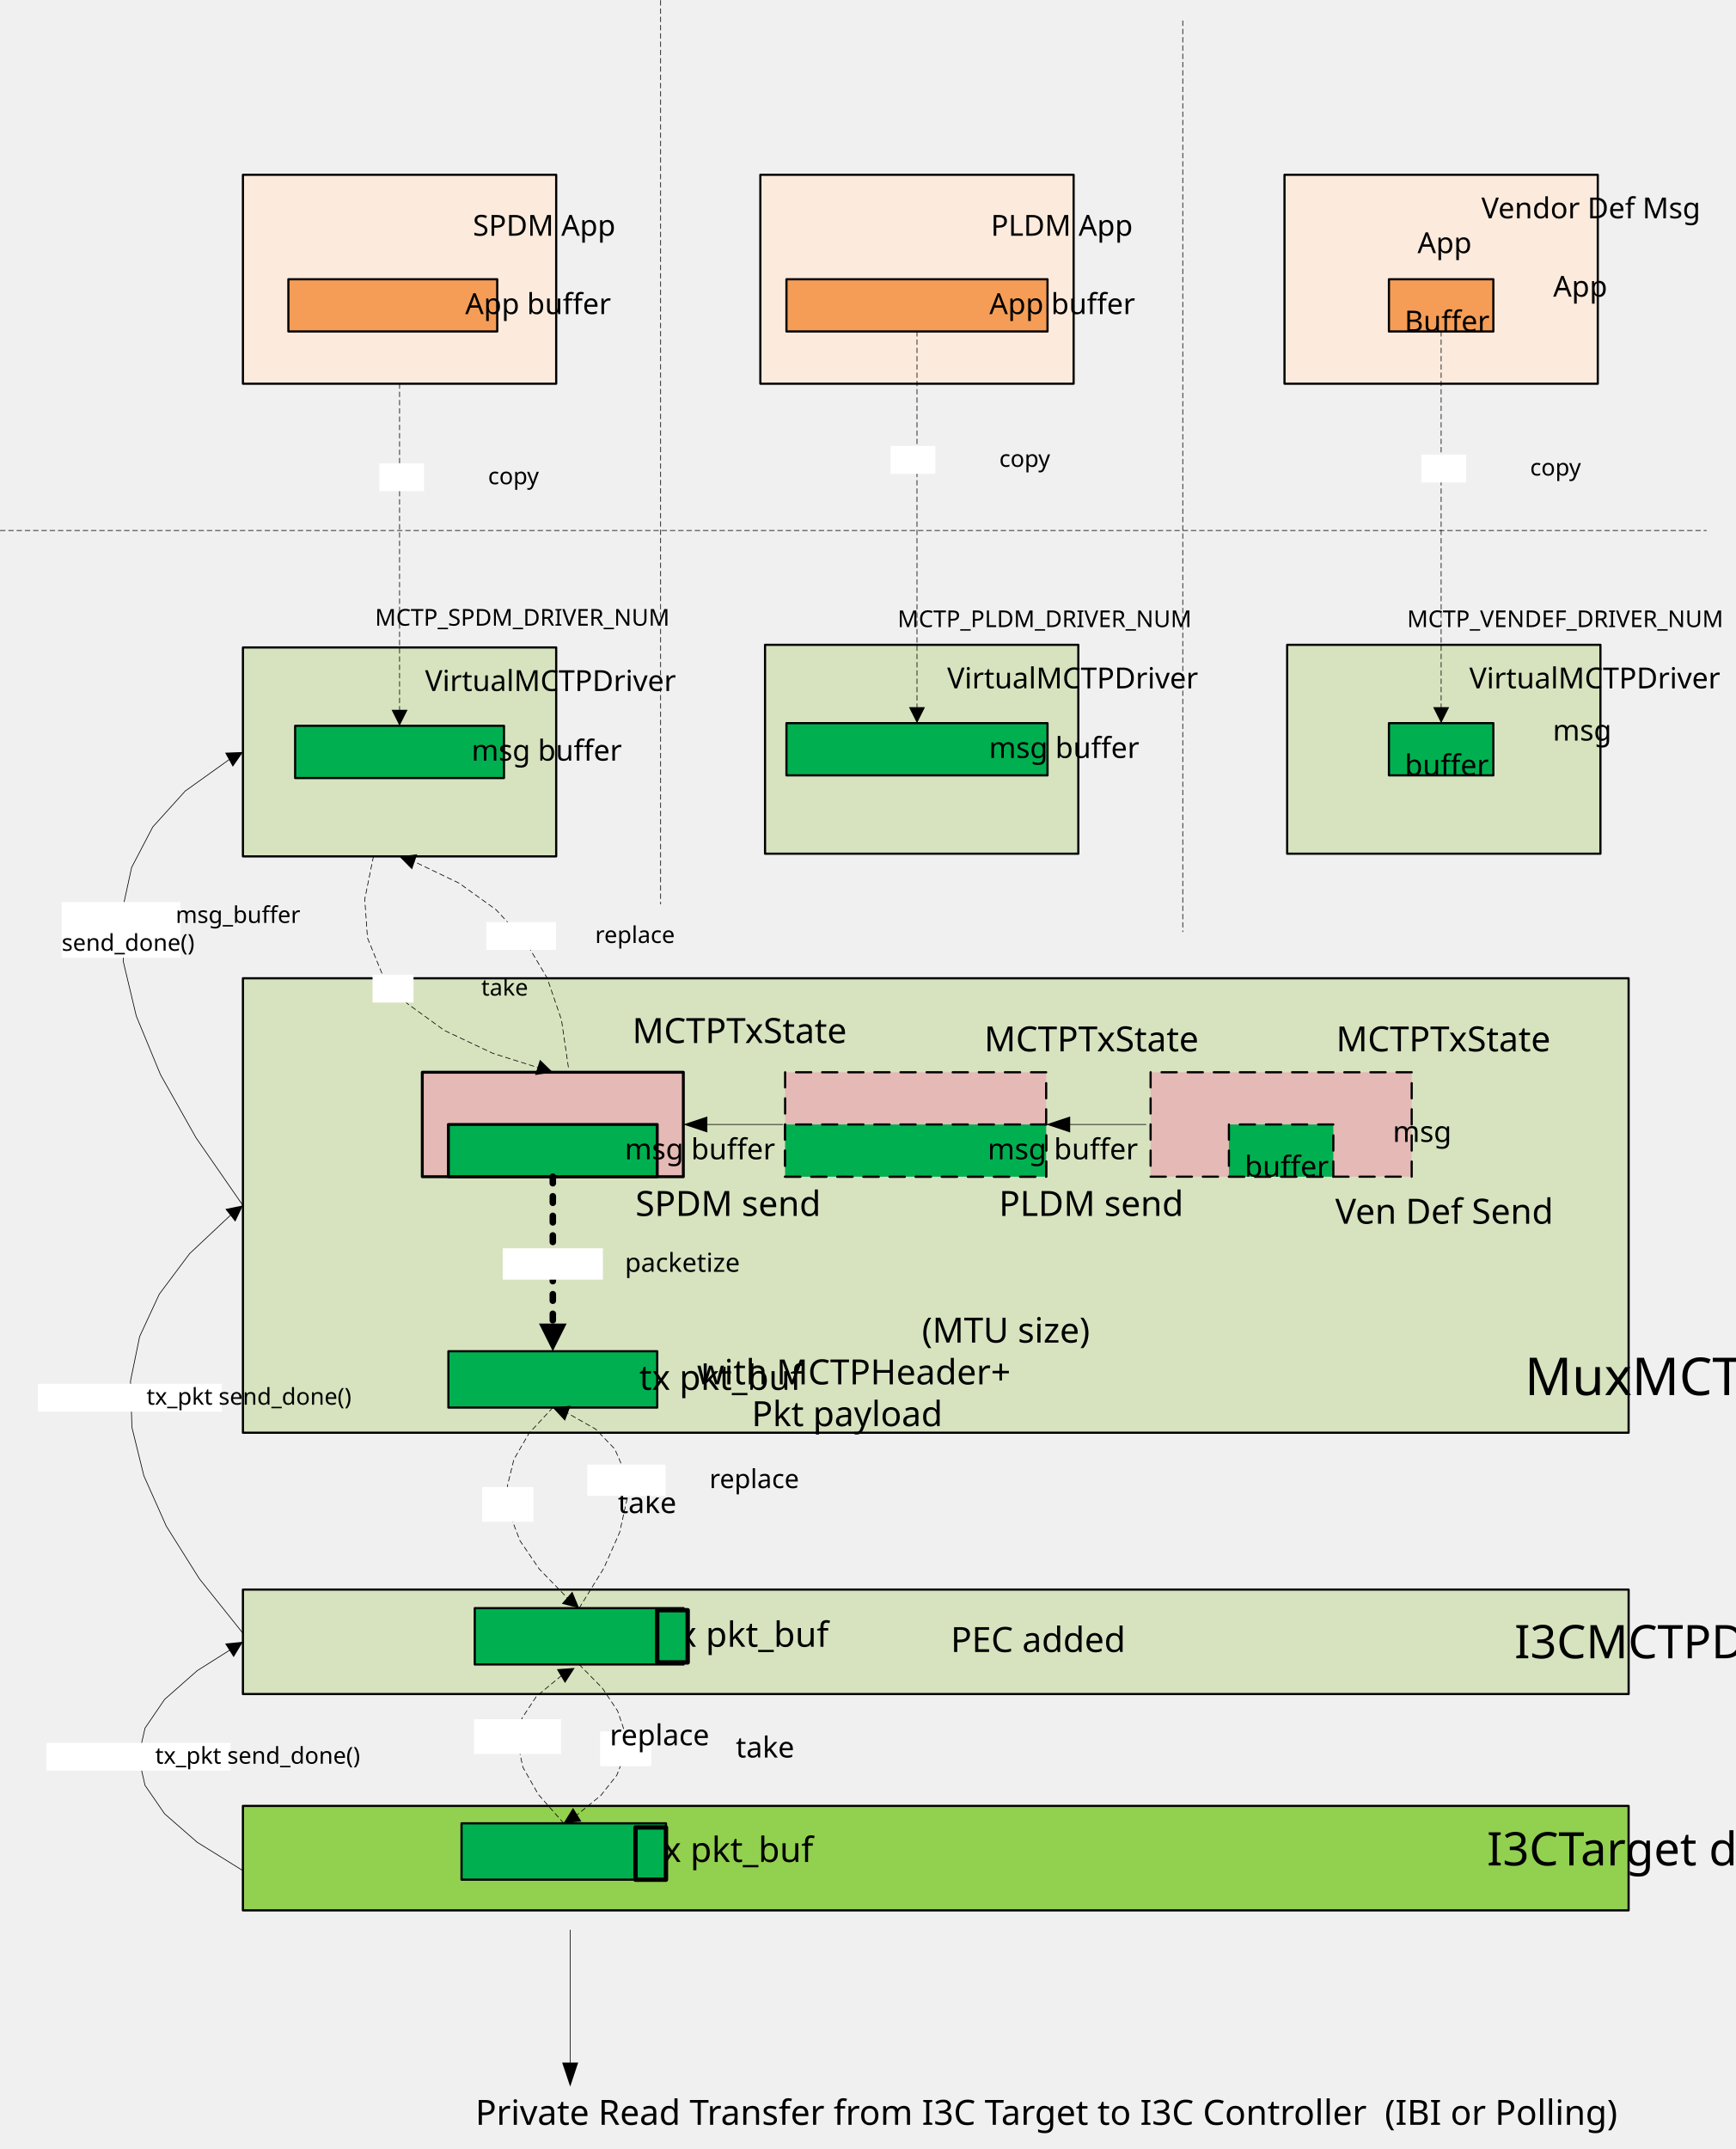
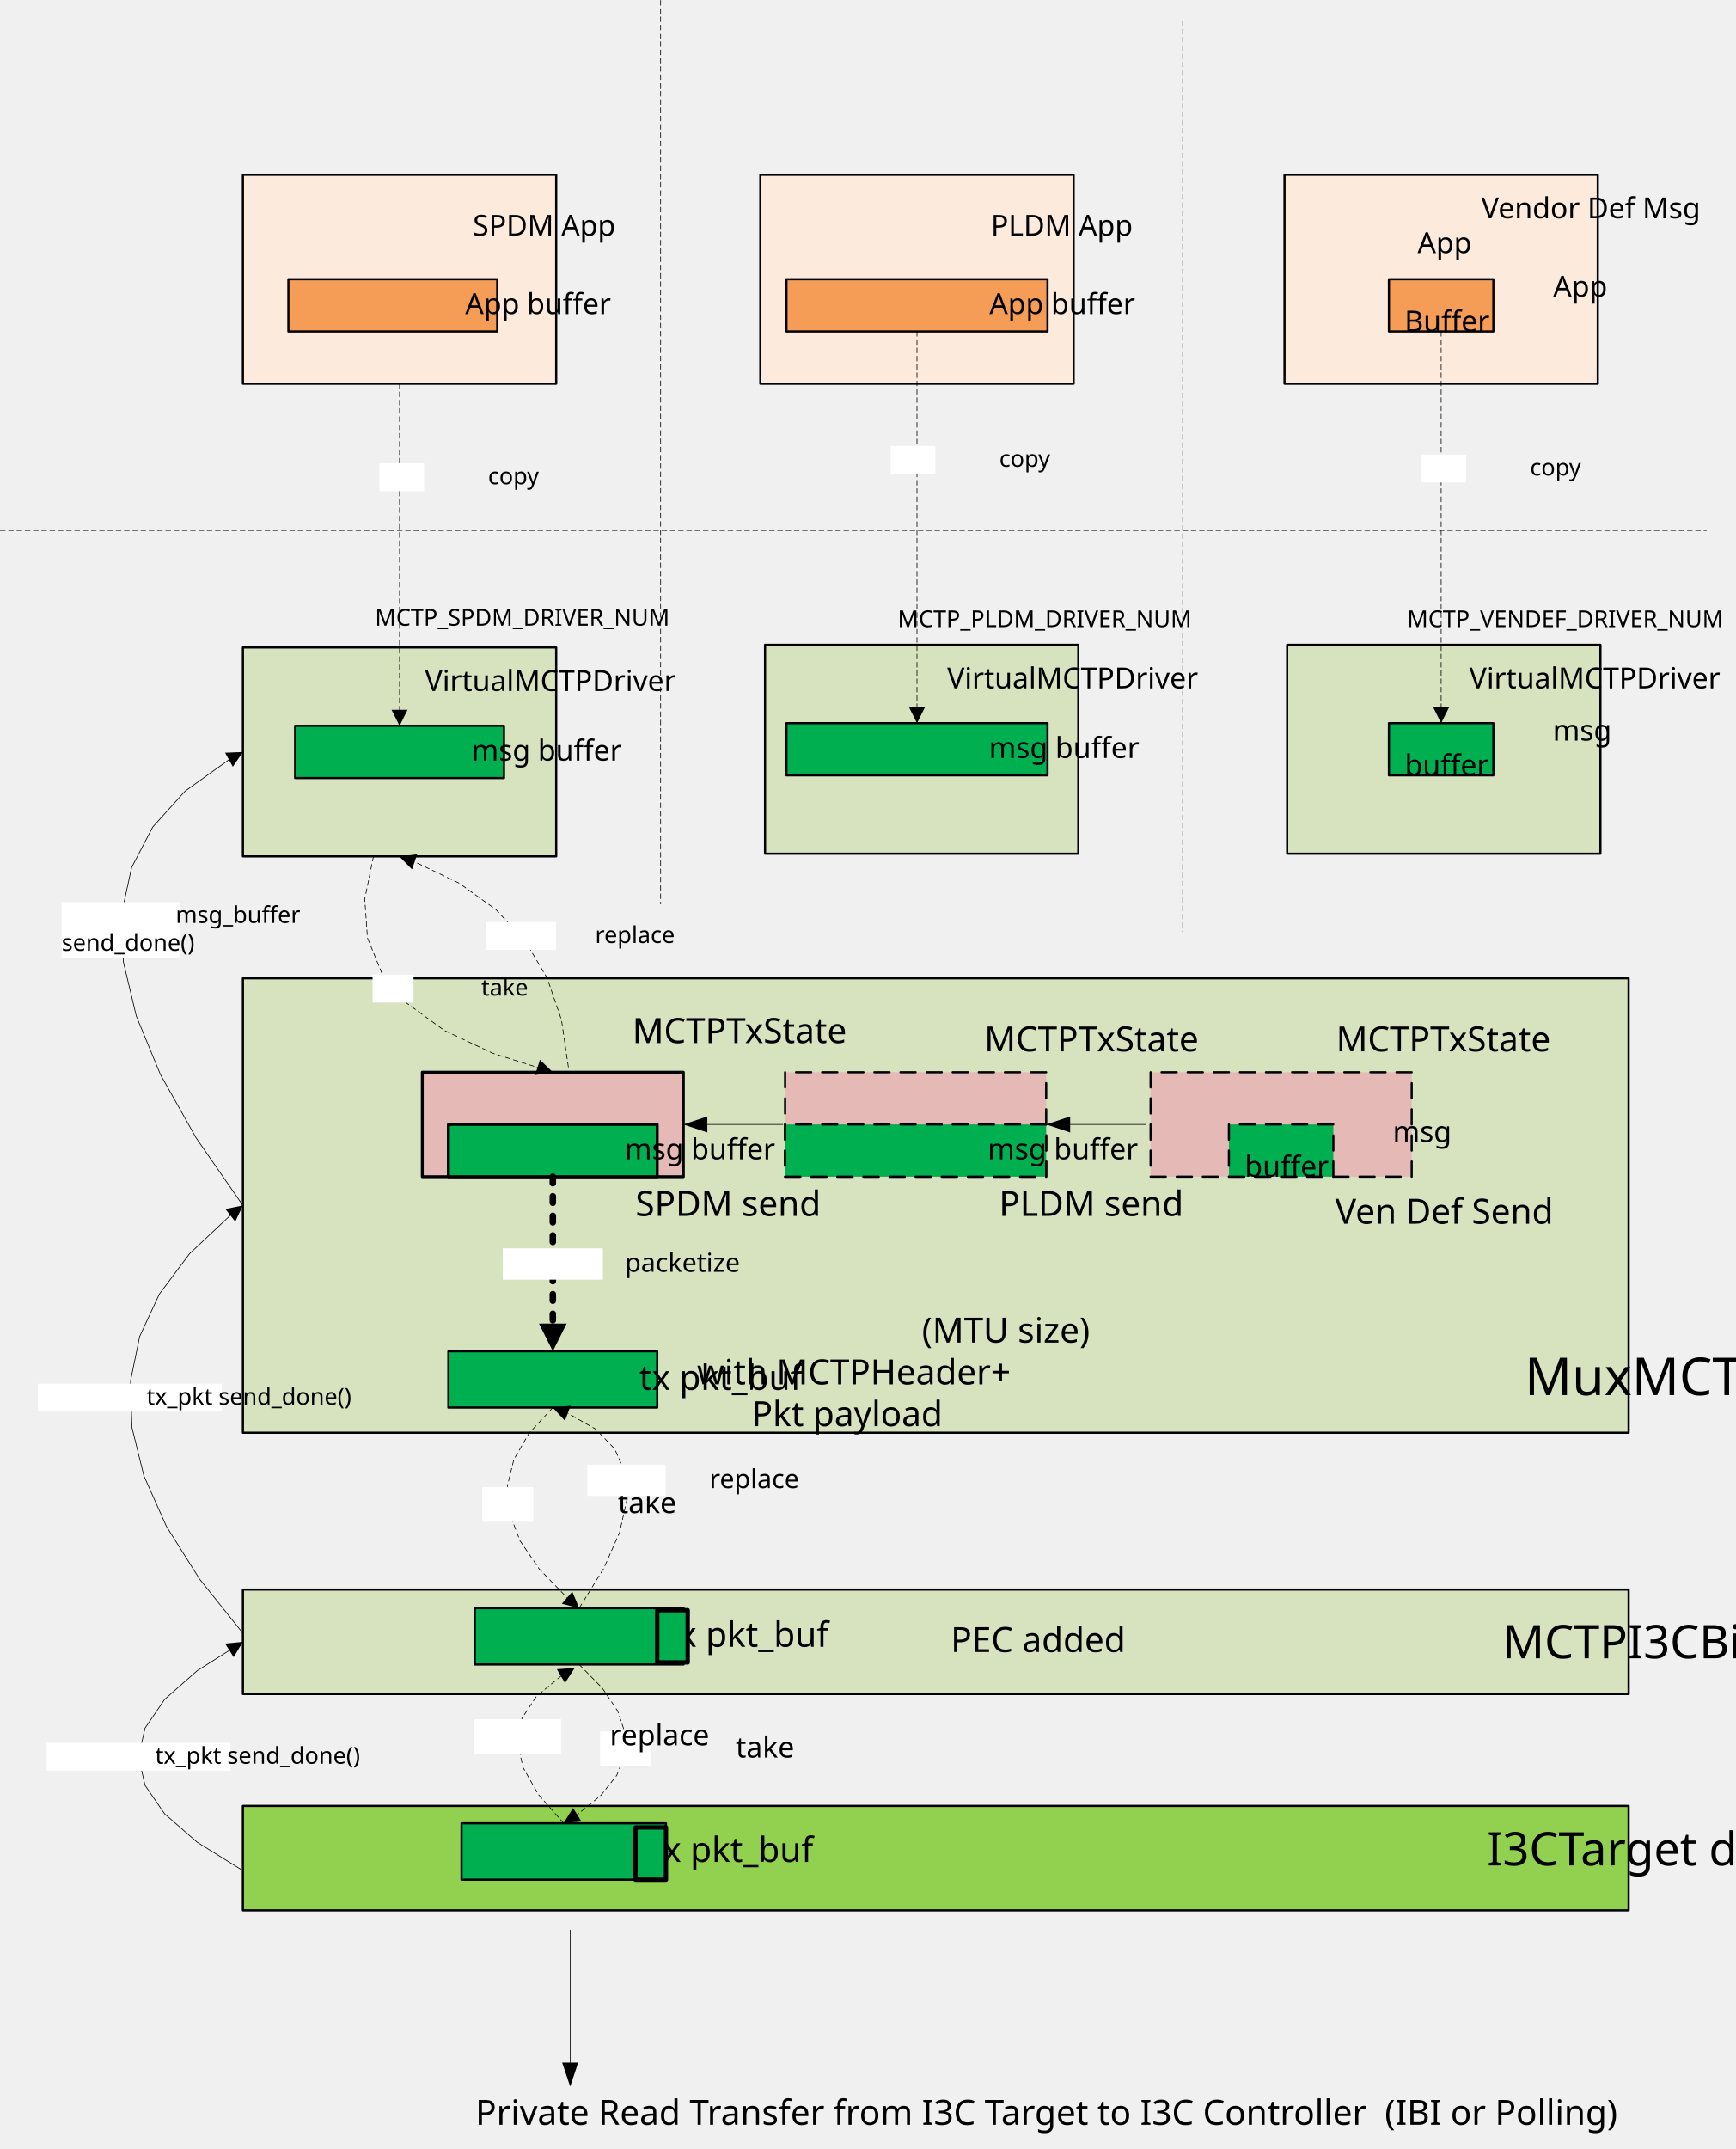
<svg xmlns="http://www.w3.org/2000/svg" xmlns:ns1="http://schemas.microsoft.com/visio/2003/SVGExtensions/" xmlns:xlink="http://www.w3.org/1999/xlink" width="8.309in" height="10.287in" viewBox="0 0 598.276 740.632" xml:space="preserve" color-interpolation-filters="sRGB" class="st32">
  <ns1:documentProperties ns1:langID="1033" ns1:viewMarkup="false" />
  <style type="text/css">
	
		.st1 {fill:#d7e3bf;stroke:#000000;stroke-linecap:round;stroke-linejoin:round;stroke-width:0.75}
		.st2 {fill:#e5b9b5;stroke:#000000;stroke-linecap:round;stroke-linejoin:round;stroke-width:1}
		.st3 {fill:#000000;font-family:Calibri;font-size:0.833em}
		.st4 {stroke:#000000;stroke-dasharray:1.663,1.188;stroke-linecap:round;stroke-linejoin:round;stroke-width:0.238}
		.st5 {fill:#00b050;stroke:#000000;stroke-linecap:round;stroke-linejoin:round;stroke-width:0.75}
		.st6 {font-size:1em}
		.st7 {fill:#e5b9b5;stroke:#000000;stroke-dasharray:5.25,3.75;stroke-linecap:round;stroke-linejoin:round;stroke-width:0.75}
		.st8 {fill:#00b050;stroke:#000000;stroke-dasharray:5.25,3.75;stroke-linecap:round;stroke-linejoin:round;stroke-width:0.75}
		.st9 {fill:#00b050;stroke:#000000;stroke-linecap:round;stroke-linejoin:round;stroke-width:1}
		.st10 {fill:none;stroke:none;stroke-linecap:round;stroke-linejoin:round;stroke-width:0.75}
		.st11 {fill:#000000;font-family:Calibri;font-size:0.667em}
		.st12 {fill:#fcebdd;stroke:#000000;stroke-linecap:round;stroke-linejoin:round;stroke-width:0.75}
		.st13 {fill:#f59d56;stroke:#000000;stroke-linecap:round;stroke-linejoin:round;stroke-width:0.75}
		.st14 {marker-start:url(#mrkr13-81);stroke:#000000;stroke-linecap:round;stroke-linejoin:round;stroke-width:0.238}
		.st15 {fill:#000000;fill-opacity:1;stroke:#000000;stroke-opacity:1;stroke-width:0.086}
		.st16 {fill:#000000;font-family:Calibri;font-size:1em}
		.st17 {marker-end:url(#mrkr4-110);stroke:#000000;stroke-dasharray:1.663,1.188;stroke-linecap:round;stroke-linejoin:round;stroke-width:0.238}
		.st18 {fill:#ffffff;stroke:none;stroke-linecap:butt;stroke-width:7.2}
		.st19 {marker-end:url(#mrkr4-118);stroke:#000000;stroke-dasharray:1.663,1.188;stroke-linecap:round;stroke-linejoin:round;stroke-width:0.238}
		.st20 {fill:#ffffff;stroke:none;stroke-linecap:butt}
		.st21 {fill:#000000;font-family:Calibri;font-size:1.5em}
		.st22 {fill:#000000;font-family:Calibri;font-size:1.333em}
		.st23 {fill:#000000;font-family:Calibri;font-size:0.75em}
		.st24 {fill:#92d050;stroke:#000000;stroke-linecap:round;stroke-linejoin:round;stroke-width:0.75}
		.st25 {fill:#00b050;stroke:#000000;stroke-linecap:round;stroke-linejoin:round;stroke-width:1.5}
		.st26 {marker-end:url(#mrkr13-190);stroke:#000000;stroke-linecap:round;stroke-linejoin:round;stroke-width:0.238}
		.st27 {marker-end:url(#mrkr4-110);stroke:#000000;stroke-linecap:round;stroke-linejoin:round;stroke-width:0.238}
		.st28 {marker-end:url(#mrkr4-118);stroke:#000000;stroke-linecap:round;stroke-linejoin:round;stroke-width:0.238}
		.st29 {marker-end:url(#mrkr4-220);stroke:#000000;stroke-dasharray:2.25,4.5;stroke-linecap:round;stroke-linejoin:round;stroke-width:2.25}
		.st30 {fill:#000000;fill-opacity:1;stroke:#000000;stroke-opacity:1;stroke-width:0.472}
		.st31 {marker-end:url(#mrkr4-233);stroke:#000000;stroke-dasharray:1.663,1.188;stroke-linecap:round;stroke-linejoin:round;stroke-width:0.238}
		.st32 {fill:none;fill-rule:evenodd;font-size:12px;overflow:visible;stroke-linecap:square;stroke-miterlimit:3}
	
	</style>
  <defs id="Markers">
    <g id="lend13">
      <path d="M 3 1 L 0 0 L 3 -1 L 3 1 " style="stroke:none" />
    </g>
    <marker id="mrkr13-81" class="st15" ns1:arrowType="13" ns1:arrowSize="2" ns1:setback="33.2982" refX="33.298" orient="auto" markerUnits="strokeWidth" overflow="visible">
      <use xlink:href="#lend13" transform="scale(11.60437) " />
    </marker>
    <g id="lend4">
      <path d="M 2 1 L 0 0 L 2 -1 L 2 1 " style="stroke:none" />
    </g>
    <marker id="mrkr4-110" class="st15" ns1:arrowType="4" ns1:arrowSize="2" ns1:setback="0" refX="-0" orient="auto" markerUnits="strokeWidth" overflow="visible">
      <use xlink:href="#lend4" transform="scale(-11.60437,-11.60437) " />
    </marker>
    <marker id="mrkr4-118" class="st15" ns1:arrowType="4" ns1:arrowSize="2" ns1:setback="21.6938" refX="-21.694" orient="auto" markerUnits="strokeWidth" overflow="visible">
      <use xlink:href="#lend4" transform="scale(-11.60437,-11.60437) " />
    </marker>
    <marker id="mrkr13-190" class="st15" ns1:arrowType="13" ns1:arrowSize="2" ns1:setback="34.8131" refX="-34.813" orient="auto" markerUnits="strokeWidth" overflow="visible">
      <use xlink:href="#lend13" transform="scale(-11.60437,-11.60437) " />
    </marker>
    <marker id="mrkr4-220" class="st30" ns1:arrowType="4" ns1:arrowSize="2" ns1:setback="4.24" refX="-4.24" orient="auto" markerUnits="strokeWidth" overflow="visible">
      <use xlink:href="#lend4" transform="scale(-2.12,-2.12) " />
    </marker>
    <marker id="mrkr4-233" class="st15" ns1:arrowType="4" ns1:arrowSize="2" ns1:setback="23.2087" refX="-23.209" orient="auto" markerUnits="strokeWidth" overflow="visible">
      <use xlink:href="#lend4" transform="scale(-11.60437,-11.60437) " />
    </marker>
  </defs>
  <g ns1:mID="0" ns1:index="1" ns1:groupContext="foregroundPage">
    <ns1:pageProperties ns1:drawingScale="1" ns1:pageScale="1" ns1:drawingUnits="19" ns1:shadowOffsetX="9" ns1:shadowOffsetY="-9" />
    <ns1:layer ns1:name="Connector" ns1:index="0" />
    <g id="shape3-1" ns1:mID="3" ns1:groupContext="shape" transform="translate(83.7487,-246.838)">
      <ns1:userDefs>
        <ns1:ud ns1:nameU="visVersion" ns1:val="VT0(15):26" />
      </ns1:userDefs>
      <rect x="0" y="583.982" width="477.713" height="156.65" class="st1" />
    </g>
    <g id="shape13-3" ns1:mID="13" ns1:groupContext="shape" transform="translate(145.582,-335.089)">
      <ns1:userDefs>
        <ns1:ud ns1:nameU="visVersion" ns1:val="VT0(15):26" />
      </ns1:userDefs>
      <rect x="0" y="704.625" width="90" height="36.007" class="st2" />
    </g>
    <g id="shape1-5" ns1:mID="1" ns1:groupContext="shape" transform="translate(83.7487,-445.501)">
      <ns1:userDefs>
        <ns1:ud ns1:nameU="visVersion" ns1:val="VT0(15):26" />
      </ns1:userDefs>
      <ns1:textBlock ns1:margins="rect(4,4,4,4)" />
      <ns1:textRect cx="54" cy="704.632" width="108" height="72" />
      <rect x="0" y="668.632" width="108" height="72" class="st1" />
      <text x="16.01" y="683.63" class="st3" ns1:langID="1033">
        <ns1:paragraph ns1:horizAlign="1" />
        <ns1:tabList />VirtualMCTPDriver<ns1:newlineChar />
        <ns1:newlineChar />
        <ns1:newlineChar />
        <ns1:newlineChar />
      </text>
    </g>
    <g id="shape2-8" ns1:mID="2" ns1:groupContext="shape" transform="translate(263.749,-446.415)">
      <ns1:userDefs>
        <ns1:ud ns1:nameU="visVersion" ns1:val="VT0(15):26" />
      </ns1:userDefs>
      <ns1:textBlock ns1:margins="rect(4,4,4,4)" />
      <ns1:textRect cx="54" cy="704.632" width="108" height="72" />
      <rect x="0" y="668.632" width="108" height="72" class="st1" />
      <text x="16.01" y="683.63" class="st3" ns1:langID="1033">
        <ns1:paragraph ns1:horizAlign="1" />
        <ns1:tabList />VirtualMCTPDriver<ns1:newlineChar />
        <ns1:newlineChar />
        <ns1:newlineChar />
        <ns1:newlineChar />
      </text>
    </g>
    <g id="shape5-11" ns1:mID="5" ns1:groupContext="shape" transform="translate(443.749,-446.415)">
      <ns1:userDefs>
        <ns1:ud ns1:nameU="visVersion" ns1:val="VT0(15):26" />
      </ns1:userDefs>
      <ns1:textBlock ns1:margins="rect(4,4,4,4)" />
      <ns1:textRect cx="54" cy="704.632" width="108" height="72" />
      <rect x="0" y="668.632" width="108" height="72" class="st1" />
      <text x="16.01" y="683.63" class="st3" ns1:langID="1033">
        <ns1:paragraph ns1:horizAlign="1" />
        <ns1:tabList />VirtualMCTPDriver<ns1:newlineChar />
        <ns1:newlineChar />
        <ns1:newlineChar />
        <ns1:newlineChar />
      </text>
    </g>
    <g id="shape6-14" ns1:mID="6" ns1:groupContext="shape" transform="translate(0.1188,-557.818)">
      <path d="M0 740.63 L588.16 740.63" class="st4" />
    </g>
    <g id="shape7-17" ns1:mID="7" ns1:groupContext="shape" transform="translate(1148.38,7.15051) rotate(90)">
      <path d="M0 740.63 L313.96 740.63" class="st4" />
    </g>
    <g id="shape8-20" ns1:mID="8" ns1:groupContext="shape" transform="translate(968.381,0.1188) rotate(90)">
      <path d="M0 740.63 L311.45 740.63" class="st4" />
    </g>
    <g id="shape9-23" ns1:mID="9" ns1:groupContext="shape" transform="translate(101.749,-472.501)">
      <ns1:userDefs>
        <ns1:ud ns1:nameU="visVersion" ns1:val="VT0(15):26" />
      </ns1:userDefs>
      <ns1:textBlock ns1:margins="rect(4,4,4,4)" />
      <ns1:textRect cx="36" cy="731.632" width="72" height="18" />
      <rect x="0" y="722.632" width="72" height="18" class="st5" />
      <text x="14.03" y="734.63" class="st3" ns1:langID="1033">
        <ns1:paragraph ns1:horizAlign="1" />
        <ns1:tabList />msg buffer</text>
    </g>
    <g id="shape10-26" ns1:mID="10" ns1:groupContext="shape" transform="translate(271.129,-473.415)">
      <ns1:userDefs>
        <ns1:ud ns1:nameU="visVersion" ns1:val="VT0(15):26" />
      </ns1:userDefs>
      <ns1:textBlock ns1:margins="rect(4,4,4,4)" />
      <ns1:textRect cx="45" cy="731.632" width="90" height="18" />
      <rect x="0" y="722.632" width="90" height="18" class="st5" />
      <text x="23.03" y="734.63" class="st3" ns1:langID="1033">
        <ns1:paragraph ns1:horizAlign="1" />
        <ns1:tabList />msg buffer</text>
    </g>
    <g id="shape11-29" ns1:mID="11" ns1:groupContext="shape" transform="translate(478.834,-473.415)">
      <ns1:userDefs>
        <ns1:ud ns1:nameU="visVersion" ns1:val="VT0(15):26" />
      </ns1:userDefs>
      <ns1:textBlock ns1:margins="rect(4,4,4,4)" />
      <ns1:textRect cx="18" cy="731.632" width="36" height="18" />
      <rect x="0" y="722.632" width="36" height="18" class="st5" />
      <text x="9.7" y="728.63" class="st3" ns1:langID="1033">
        <ns1:paragraph ns1:horizAlign="1" />
        <ns1:tabList />msg<ns1:newlineChar />
        <ns1:paragraph ns1:horizAlign="1" />
        <tspan x="5.46" dy="1.2em" class="st6">buffer</tspan>
      </text>
    </g>
    <g id="shape14-33" ns1:mID="14" ns1:groupContext="shape" transform="translate(270.668,-335.081)">
      <ns1:userDefs>
        <ns1:ud ns1:nameU="visVersion" ns1:val="VT0(15):26" />
      </ns1:userDefs>
      <path d="M0 740.63 L90 740.63 L90 704.62 L0 704.62 L0 740.63 Z" class="st7" />
    </g>
    <g id="shape15-35" ns1:mID="15" ns1:groupContext="shape" transform="translate(270.668,-335.089)">
      <ns1:userDefs>
        <ns1:ud ns1:nameU="visVersion" ns1:val="VT0(15):26" />
      </ns1:userDefs>
      <ns1:textBlock ns1:margins="rect(4,4,4,4)" />
      <ns1:textRect cx="45" cy="731.632" width="90" height="18" />
      <path d="M0 740.63 L90 740.63 L90 722.63 L0 722.63 L0 740.63 Z" class="st8" />
      <text x="23.03" y="734.63" class="st3" ns1:langID="1033">
        <ns1:paragraph ns1:horizAlign="1" />
        <ns1:tabList />msg buffer</text>
    </g>
    <g id="shape16-38" ns1:mID="16" ns1:groupContext="shape" transform="translate(396.668,-335.089)">
      <ns1:userDefs>
        <ns1:ud ns1:nameU="visVersion" ns1:val="VT0(15):26" />
      </ns1:userDefs>
      <path d="M0 740.63 L90.01 740.63 L90.01 704.63 L0 704.63 L0 740.63 Z" class="st7" />
    </g>
    <g id="shape17-40" ns1:mID="17" ns1:groupContext="shape" transform="translate(154.582,-335.089)">
      <ns1:userDefs>
        <ns1:ud ns1:nameU="visVersion" ns1:val="VT0(15):26" />
      </ns1:userDefs>
      <ns1:textBlock ns1:margins="rect(4,4,4,4)" />
      <ns1:textRect cx="36" cy="731.632" width="72" height="18" />
      <rect x="0" y="722.632" width="72" height="18" class="st9" />
      <text x="14.03" y="734.63" class="st3" ns1:langID="1033">
        <ns1:paragraph ns1:horizAlign="1" />
        <ns1:tabList />msg buffer</text>
    </g>
    <g id="shape18-43" ns1:mID="18" ns1:groupContext="shape" transform="translate(423.668,-335.089)">
      <ns1:userDefs>
        <ns1:ud ns1:nameU="visVersion" ns1:val="VT0(15):26" />
      </ns1:userDefs>
      <ns1:textBlock ns1:margins="rect(4,4,4,4)" />
      <ns1:textRect cx="18" cy="731.632" width="36" height="18" />
      <path d="M0 740.63 L36 740.63 L36 722.63 L0 722.63 L0 740.63 Z" class="st8" />
      <text x="9.7" y="728.63" class="st3" ns1:langID="1033">
        <ns1:paragraph ns1:horizAlign="1" />
        <ns1:tabList />msg <tspan x="5.46" dy="1.2em" class="st6">buffer</tspan>
      </text>
    </g>
    <g id="shape26-47" ns1:mID="26" ns1:groupContext="shape" transform="translate(49.5487,-518.414)">
      <ns1:textBlock ns1:margins="rect(4,4,4,4)" />
      <ns1:textRect cx="88.2" cy="731.631" width="176.4" height="18.002" />
      <rect x="0" y="722.63" width="176.4" height="18.002" class="st10" />
      <text x="42.27" y="734.03" class="st11" ns1:langID="1033">
        <ns1:paragraph ns1:horizAlign="1" />
        <ns1:tabList />MCTP_SPDM_DRIVER_NUM</text>
    </g>
    <g id="shape27-50" ns1:mID="27" ns1:groupContext="shape" transform="translate(253.132,-521.165)">
      <ns1:textBlock ns1:margins="rect(4,4,4,4)" />
      <ns1:textRect cx="64.624" cy="734.872" width="129.25" height="11.52" />
      <rect x="0" y="729.112" width="129.247" height="11.52" class="st10" />
      <text x="18.85" y="737.27" class="st11" ns1:langID="1033">
        <ns1:paragraph ns1:horizAlign="1" />
        <ns1:tabList />MCTP_PLDM_DRIVER_NUM</text>
    </g>
    <g id="shape28-53" ns1:mID="28" ns1:groupContext="shape" transform="translate(432.211,-521.165)">
      <ns1:textBlock ns1:margins="rect(4,4,4,4)" />
      <ns1:textRect cx="64.624" cy="734.872" width="129.25" height="11.52" />
      <rect x="0" y="729.112" width="129.247" height="11.52" class="st10" />
      <text x="15.42" y="737.27" class="st11" ns1:langID="1033">
        <ns1:paragraph ns1:horizAlign="1" />
        <ns1:tabList />MCTP_VENDEF_DRIVER_NUM</text>
    </g>
    <g id="shape29-56" ns1:mID="29" ns1:groupContext="shape" transform="translate(83.7487,-608.415)">
      <ns1:userDefs>
        <ns1:ud ns1:nameU="visVersion" ns1:val="VT0(15):26" />
      </ns1:userDefs>
      <ns1:textBlock ns1:margins="rect(4,4,4,4)" />
      <ns1:textRect cx="54" cy="704.632" width="108" height="72" />
      <rect x="0" y="668.632" width="108" height="72" class="st12" />
      <text x="32.49" y="689.63" class="st3" ns1:langID="1033">
        <ns1:paragraph ns1:horizAlign="1" />
        <ns1:tabList />SPDM App<ns1:newlineChar />
        <ns1:newlineChar />
        <ns1:newlineChar />
      </text>
    </g>
    <g id="shape30-59" ns1:mID="30" ns1:groupContext="shape" transform="translate(262.129,-608.415)">
      <ns1:userDefs>
        <ns1:ud ns1:nameU="visVersion" ns1:val="VT0(15):26" />
      </ns1:userDefs>
      <ns1:textBlock ns1:margins="rect(4,4,4,4)" />
      <ns1:textRect cx="54" cy="704.632" width="108" height="72" />
      <rect x="0" y="668.632" width="108" height="72" class="st12" />
      <text x="32.69" y="689.63" class="st3" ns1:langID="1033">
        <ns1:paragraph ns1:horizAlign="1" />
        <ns1:tabList />PLDM App<ns1:newlineChar />
        <ns1:newlineChar />
        <ns1:newlineChar />
      </text>
    </g>
    <g id="shape31-62" ns1:mID="31" ns1:groupContext="shape" transform="translate(442.834,-608.415)">
      <ns1:userDefs>
        <ns1:ud ns1:nameU="visVersion" ns1:val="VT0(15):26" />
      </ns1:userDefs>
      <ns1:textBlock ns1:margins="rect(4,4,4,4)" />
      <ns1:textRect cx="54" cy="704.632" width="108" height="72" />
      <rect x="0" y="668.632" width="108" height="72" class="st12" />
      <text x="21.11" y="683.63" class="st3" ns1:langID="1033">
        <ns1:paragraph ns1:horizAlign="1" />
        <ns1:tabList />Vendor Def Msg <ns1:newlineChar />
        <ns1:paragraph ns1:horizAlign="1" />
        <tspan x="45.85" dy="1.2em" class="st6">App</tspan>
        <ns1:newlineChar />
        <ns1:newlineChar />
        <ns1:newlineChar />
      </text>
    </g>
    <g id="shape32-66" ns1:mID="32" ns1:groupContext="shape" transform="translate(99.4231,-626.415)">
      <ns1:userDefs>
        <ns1:ud ns1:nameU="visVersion" ns1:val="VT0(15):26" />
      </ns1:userDefs>
      <ns1:textBlock ns1:margins="rect(4,4,4,4)" />
      <ns1:textRect cx="36" cy="731.632" width="72" height="18" />
      <rect x="0" y="722.632" width="72" height="18" class="st13" />
      <text x="14.19" y="734.63" class="st3" ns1:langID="1033">
        <ns1:paragraph ns1:horizAlign="1" />
        <ns1:tabList />App buffer</text>
    </g>
    <g id="shape33-69" ns1:mID="33" ns1:groupContext="shape" transform="translate(271.129,-626.415)">
      <ns1:userDefs>
        <ns1:ud ns1:nameU="visVersion" ns1:val="VT0(15):26" />
      </ns1:userDefs>
      <ns1:textBlock ns1:margins="rect(4,4,4,4)" />
      <ns1:textRect cx="45" cy="731.632" width="90" height="18" />
      <rect x="0" y="722.632" width="90" height="18" class="st13" />
      <text x="23.19" y="734.63" class="st3" ns1:langID="1033">
        <ns1:paragraph ns1:horizAlign="1" />
        <ns1:tabList />App buffer</text>
    </g>
    <g id="shape34-72" ns1:mID="34" ns1:groupContext="shape" transform="translate(478.834,-626.415)">
      <ns1:userDefs>
        <ns1:ud ns1:nameU="visVersion" ns1:val="VT0(15):26" />
      </ns1:userDefs>
      <ns1:textBlock ns1:margins="rect(4,4,4,4)" />
      <ns1:textRect cx="18" cy="731.632" width="36" height="18" />
      <rect x="0" y="722.632" width="36" height="18" class="st13" />
      <text x="9.85" y="728.63" class="st3" ns1:langID="1033">
        <ns1:paragraph ns1:horizAlign="1" />
        <ns1:tabList />App <tspan x="5.37" dy="1.2em" class="st6">Buffer</tspan>
      </text>
    </g>
    <g id="shape39-76" ns1:mID="39" ns1:groupContext="shape" ns1:layerMember="0" transform="translate(360.668,-344.085)">
      <path d="M7.91 731.63 L8.27 731.63 L34.4 731.63" class="st14" />
    </g>
    <g id="shape41-82" ns1:mID="41" ns1:groupContext="shape" ns1:layerMember="0" transform="translate(235.582,-344.092)">
      <path d="M7.91 731.63 L8.27 731.63 L34.29 731.63" class="st14" />
    </g>
    <g id="shape43-87" ns1:mID="43" ns1:groupContext="shape" transform="translate(149.348,-377.569)">
      <ns1:textBlock ns1:margins="rect(4,4,4,4)" />
      <ns1:textRect cx="45.004" cy="733.432" width="90.01" height="14.4" />
      <rect x="0" y="726.232" width="90.007" height="14.4" class="st10" />
      <text x="12.49" y="737.03" class="st16" ns1:langID="1033">
        <ns1:paragraph ns1:horizAlign="1" />
        <ns1:tabList />MCTPTxState</text>
    </g>
    <g id="shape44-90" ns1:mID="44" ns1:groupContext="shape" transform="translate(270.664,-374.689)">
      <ns1:textBlock ns1:margins="rect(4,4,4,4)" />
      <ns1:textRect cx="45.004" cy="733.432" width="90.01" height="14.4" />
      <rect x="0" y="726.232" width="90.007" height="14.4" class="st10" />
      <text x="12.49" y="737.03" class="st16" ns1:langID="1033">
        <ns1:paragraph ns1:horizAlign="1" />
        <ns1:tabList />MCTPTxState</text>
    </g>
    <g id="shape45-93" ns1:mID="45" ns1:groupContext="shape" transform="translate(391.977,-374.689)">
      <ns1:textBlock ns1:margins="rect(4,4,4,4)" />
      <ns1:textRect cx="45.004" cy="733.432" width="90.01" height="14.4" />
      <rect x="0" y="726.232" width="90.007" height="14.4" class="st10" />
      <text x="12.49" y="737.03" class="st16" ns1:langID="1033">
        <ns1:paragraph ns1:horizAlign="1" />
        <ns1:tabList />MCTPTxState</text>
    </g>
    <g id="shape46-96" ns1:mID="46" ns1:groupContext="shape" transform="translate(270.668,-316.167)">
      <ns1:textBlock ns1:margins="rect(4,4,4,4)" />
      <ns1:textRect cx="45" cy="731.632" width="90" height="18" />
      <rect x="0" y="722.632" width="90" height="18" class="st10" />
      <text x="17.56" y="735.23" class="st16" ns1:langID="1033">
        <ns1:paragraph ns1:horizAlign="1" />
        <ns1:tabList />PLDM send  </text>
    </g>
    <g id="shape47-99" ns1:mID="47" ns1:groupContext="shape" transform="translate(145.582,-316.167)">
      <ns1:textBlock ns1:margins="rect(4,4,4,4)" />
      <ns1:textRect cx="45" cy="731.632" width="90" height="18" />
      <rect x="0" y="722.632" width="90" height="18" class="st10" />
      <text x="17.33" y="735.23" class="st16" ns1:langID="1033">
        <ns1:paragraph ns1:horizAlign="1" />
        <ns1:tabList />SPDM send</text>
    </g>
    <g id="shape48-102" ns1:mID="48" ns1:groupContext="shape" transform="translate(391.981,-313.489)">
      <ns1:textBlock ns1:margins="rect(4,4,4,4)" />
      <ns1:textRect cx="45" cy="731.632" width="90" height="18" />
      <rect x="0" y="722.632" width="90" height="18" class="st10" />
      <text x="12.19" y="735.23" class="st16" ns1:langID="1033">
        <ns1:paragraph ns1:horizAlign="1" />
        <ns1:tabList />Ven Def Send</text>
    </g>
    <g id="shape49-105" ns1:mID="49" ns1:groupContext="shape" ns1:layerMember="0" transform="translate(698.359,-178.239) rotate(50.272)">
      <ns1:userDefs>
        <ns1:ud ns1:nameU="Scale" ns1:val="VT0(1):26" />
        <ns1:ud ns1:nameU="AntiScale" ns1:val="VT0(1):26" />
        <ns1:ud ns1:nameU="visVersion" ns1:val="VT0(15):26" />
      </ns1:userDefs>
      <ns1:textBlock ns1:margins="rect(4,4,4,4)" />
      <ns1:textRect cx="39.379" cy="764.576" width="40" height="17.604" transform="rotate(-50.272)" />
      <path d="M0 740.63 L9.42 752.36 L20.3 760.18 L32.65 764.09 L46.47 764.09 L61.76 760.18 L78.52 752.36 L96.74 740.63" class="st17" />
      <rect ns1:rectContext="textBkgnd" x="-569.921" y="514.161" width="14.129" height="9.6" transform="rotate(-50.272)" class="st18" />
      <text x="-569.92" y="521.36" transform="rotate(-50.272)" class="st11" ns1:langID="1033">
        <ns1:paragraph ns1:horizAlign="1" />
        <ns1:tabList />take</text>
    </g>
    <g id="shape50-113" ns1:mID="50" ns1:groupContext="shape" ns1:layerMember="0" transform="translate(-382.022,830.887) rotate(-128.706)">
      <ns1:userDefs>
        <ns1:ud ns1:nameU="Scale" ns1:val="VT0(1):26" />
        <ns1:ud ns1:nameU="AntiScale" ns1:val="VT0(1):26" />
        <ns1:ud ns1:nameU="visVersion" ns1:val="VT0(15):26" />
      </ns1:userDefs>
      <ns1:textBlock ns1:margins="rect(4,4,4,4)" />
      <ns1:textRect cx="45.406" cy="756.203" width="40" height="17.604" transform="rotate(128.706)" />
      <path d="M0 740.63 L14.16 748.94 L28.54 754.12 L43.16 756.17 L57.99 755.08 L73.06 750.86 L88.35 743.5 L88.65 743.31" class="st19" />
      <rect ns1:rectContext="textBkgnd" x="549.718" y="-513.106" width="24.003" height="9.6" transform="rotate(128.706)" class="st20" />
      <text x="549.72" y="-505.91" transform="rotate(128.706)" class="st11" ns1:langID="1033">
        <ns1:paragraph ns1:horizAlign="1" />
        <ns1:tabList />replace</text>
    </g>
    <g id="shape53-121" ns1:mID="53" ns1:groupContext="shape" transform="translate(391.981,-251.18)">
      <ns1:textBlock ns1:margins="rect(4,4,4,4)" />
      <ns1:textRect cx="102.96" cy="726.592" width="205.92" height="28.08" />
      <rect x="0" y="712.552" width="205.92" height="28.08" class="st10" />
      <text x="44.72" y="731.99" class="st21" ns1:langID="1033">
        <ns1:paragraph ns1:horizAlign="1" />
        <ns1:tabList /> MuxMCTPDriver</text>
    </g>
    <g id="shape55-124" ns1:mID="55" ns1:groupContext="shape" transform="translate(154.582,-255.511)">
      <ns1:textBlock ns1:margins="rect(4,4,4,4)" />
      <ns1:textRect cx="36" cy="730.923" width="72" height="19.418" />
      <rect x="0" y="721.214" width="72" height="19.418" class="st5" />
      <text x="9.66" y="734.52" class="st16" ns1:langID="1033">
        <ns1:paragraph ns1:horizAlign="1" />
        <ns1:tabList />tx pkt_buf </text>
    </g>
    <g id="shape57-127" ns1:mID="57" ns1:groupContext="shape" transform="translate(83.7487,-156.781)">
      <ns1:userDefs>
        <ns1:ud ns1:nameU="visVersion" ns1:val="VT0(15):26" />
      </ns1:userDefs>
      <rect x="0" y="704.632" width="477.72" height="36" class="st1" />
    </g>
    <g id="shape58-129" ns1:mID="58" ns1:groupContext="shape" transform="translate(152.059,-194.883)">
      <rect x="0" y="677.272" width="21.6" height="63.36" class="st10" />
    </g>
    <g id="shape59-131" ns1:mID="59" ns1:groupContext="shape" transform="translate(163.669,-166.965)">
      <ns1:textBlock ns1:margins="rect(4,4,4,4)" />
      <ns1:textRect cx="36" cy="730.923" width="72" height="19.418" />
      <rect x="0" y="721.214" width="72" height="19.418" class="st5" />
      <text x="9.66" y="734.52" class="st16" ns1:langID="1033">
        <ns1:paragraph ns1:horizAlign="1" />
        <ns1:tabList />tx pkt_buf </text>
    </g>
    <g id="shape60-134" ns1:mID="60" ns1:groupContext="shape" transform="translate(423.668,-163.102)">
      <ns1:textBlock ns1:margins="rect(4,4,4,4)" />
      <ns1:textRect cx="68.774" cy="729.832" width="137.55" height="21.6" />
      <rect x="0" y="719.032" width="137.549" height="21.6" class="st10" />
      <text x="19.4" y="734.63" class="st22" ns1:langID="1033">
        <ns1:paragraph ns1:horizAlign="1" />
-         <ns1:tabList /> I3CMCTPDevice</text>
+         <ns1:tabList />MCTPI3CBinding</text>
    </g>
    <g id="shape61-137" ns1:mID="61" ns1:groupContext="shape" ns1:layerMember="0" transform="translate(924.898,388.6) rotate(82.5117)">
      <ns1:userDefs>
        <ns1:ud ns1:nameU="Scale" ns1:val="VT0(1):26" />
        <ns1:ud ns1:nameU="AntiScale" ns1:val="VT0(1):26" />
        <ns1:ud ns1:nameU="visVersion" ns1:val="VT0(15):26" />
      </ns1:userDefs>
      <ns1:textBlock ns1:margins="rect(4,4,4,4)" />
      <ns1:textRect cx="31.053" cy="760.363" width="50" height="20.004" transform="rotate(-82.5117)" />
      <path d="M0 740.63 L7.69 749.9 L15.93 756.25 L24.74 759.69 L34.11 760.21 L44.05 757.82 L54.55 752.52 L65.6 744.3 L65.87        744.06" class="st19" />
      <rect ns1:rectContext="textBkgnd" x="-758.662" y="123.882" width="17.661" height="12" transform="rotate(-82.5117)" class="st18" />
      <text x="-758.66" y="132.88" transform="rotate(-82.5117)" class="st3" ns1:langID="1033">
        <ns1:paragraph ns1:horizAlign="1" />
        <ns1:tabList />take</text>
    </g>
    <g id="shape63-144" ns1:mID="63" ns1:groupContext="shape" ns1:layerMember="0" transform="translate(-534.647,650.771) rotate(-97.4883)">
      <ns1:userDefs>
        <ns1:ud ns1:nameU="Scale" ns1:val="VT0(1):26" />
        <ns1:ud ns1:nameU="AntiScale" ns1:val="VT0(1):26" />
        <ns1:ud ns1:nameU="visVersion" ns1:val="VT0(15):26" />
      </ns1:userDefs>
      <ns1:textBlock ns1:margins="rect(4,4,4,4)" />
      <ns1:textRect cx="41.591" cy="762.534" width="45" height="18.804" transform="rotate(97.4883)" />
      <path d="M0 740.63 L12.51 750.83 L24.04 757.85 L34.6 761.71 L44.19 762.41 L52.8 759.94 L60.44 754.3 L67.11 745.49 L67.28        745.17" class="st19" />
      <rect ns1:rectContext="textBkgnd" x="737.108" y="-146.012" width="27.004" height="10.8" transform="rotate(97.4883)" class="st18" />
      <text x="737.11" y="-137.91" transform="rotate(97.4883)" class="st23" ns1:langID="1033">
        <ns1:paragraph ns1:horizAlign="1" />
        <ns1:tabList />replace</text>
    </g>
    <g id="shape64-151" ns1:mID="64" ns1:groupContext="shape" transform="translate(83.7415,-82.2174)">
      <ns1:userDefs>
        <ns1:ud ns1:nameU="visVersion" ns1:val="VT0(15):26" />
      </ns1:userDefs>
      <rect x="0" y="704.632" width="477.72" height="36" class="st24" />
    </g>
    <g id="shape65-153" ns1:mID="65" ns1:groupContext="shape" transform="translate(418.628,-91.6998)">
      <ns1:textBlock ns1:margins="rect(4,4,4,4)" />
      <ns1:textRect cx="71.417" cy="729.832" width="142.84" height="21.6" />
      <rect x="0" y="719.032" width="142.834" height="21.6" class="st10" />
      <text x="19.12" y="734.63" class="st22" ns1:langID="1033">
        <ns1:paragraph ns1:horizAlign="1" />
        <ns1:tabList />I3CTarget driver</text>
    </g>
    <g id="shape66-156" ns1:mID="66" ns1:groupContext="shape" transform="translate(226.581,-167.674)">
      <ns1:userDefs>
        <ns1:ud ns1:nameU="visVersion" ns1:val="VT0(15):26" />
      </ns1:userDefs>
      <rect x="0" y="722.632" width="10.5" height="18" class="st25" />
    </g>
    <g id="shape67-158" ns1:mID="67" ns1:groupContext="shape" transform="translate(159.115,-92.7978)">
      <ns1:textBlock ns1:margins="rect(4,4,4,4)" />
      <ns1:textRect cx="35.24" cy="730.923" width="70.49" height="19.418" />
      <rect x="0" y="721.214" width="70.481" height="19.418" class="st5" />
      <text x="8.91" y="734.52" class="st16" ns1:langID="1033">
        <ns1:paragraph ns1:horizAlign="1" />
        <ns1:tabList />tx pkt_buf </text>
    </g>
    <g id="shape68-161" ns1:mID="68" ns1:groupContext="shape" transform="translate(219.093,-92.787)">
      <ns1:userDefs>
        <ns1:ud ns1:nameU="visVersion" ns1:val="VT0(15):26" />
      </ns1:userDefs>
      <rect x="0" y="722.632" width="10.5" height="18" class="st25" />
    </g>
    <g id="shape69-163" ns1:mID="69" ns1:groupContext="shape" transform="translate(233.642,-258.113)">
      <ns1:textBlock ns1:margins="rect(4,4,4,4)" />
      <ns1:textRect cx="54" cy="731.632" width="108" height="18" />
      <rect x="0" y="722.632" width="108" height="18" class="st10" />
      <text x="28.02" y="720.83" class="st16" ns1:langID="1033">
        <ns1:paragraph ns1:horizAlign="1" />
        <ns1:tabList />(MTU size)<ns1:newlineChar />
        <ns1:paragraph ns1:horizAlign="1" />
        <tspan x="6.65" dy="1.2em" class="st6">with MCTPHeader+ </tspan>
        <tspan x="25.5" dy="1.2em" class="st6">Pkt payload</tspan>
      </text>
    </g>
    <g id="shape71-168" ns1:mID="71" ns1:groupContext="shape" ns1:layerMember="0" transform="translate(-537.5,502.122) rotate(-84.4566) scale(-1,1)">
      <ns1:userDefs>
        <ns1:ud ns1:nameU="Scale" ns1:val="VT0(1):26" />
        <ns1:ud ns1:nameU="AntiScale" ns1:val="VT0(1):26" />
        <ns1:ud ns1:nameU="visVersion" ns1:val="VT0(15):26" />
      </ns1:userDefs>
      <ns1:textBlock ns1:margins="rect(4,4,4,4)" />
      <ns1:textRect cx="27.375" cy="759.412" width="50" height="20.004" transform="rotate(84.4566)" />
      <path d="M0 740.63 L7.32 749.35 L14.65 755.37 L22 758.69 L29.37 759.31 L36.76 757.23 L44.17 752.45 L51.6 744.97 L51.82        744.68" class="st19" />
      <rect ns1:rectContext="textBkgnd" x="-762.047" y="94.607" width="17.661" height="12" transform="rotate(-84.4566)" class="st18" />
      <text x="744.39" y="103.61" transform="rotate(-84.4566) scale(-1,1)" class="st3" ns1:langID="1033">
        <ns1:paragraph ns1:horizAlign="1" />
        <ns1:tabList />take</text>
    </g>
    <g id="shape72-175" ns1:mID="72" ns1:groupContext="shape" ns1:layerMember="0" transform="translate(933.174,680.21) rotate(-85.9899) scale(1,-1)">
      <ns1:userDefs>
        <ns1:ud ns1:nameU="Scale" ns1:val="VT0(1):26" />
        <ns1:ud ns1:nameU="AntiScale" ns1:val="VT0(1):26" />
        <ns1:ud ns1:nameU="visVersion" ns1:val="VT0(15):26" />
      </ns1:userDefs>
      <ns1:textBlock ns1:margins="rect(4,4,4,4)" />
      <ns1:textRect cx="28.709" cy="758.602" width="50" height="20.004" transform="rotate(85.9899)" />
      <path d="M0 740.63 L9.32 750.07 L18.28 756.03 L26.89 758.52 L35.13 757.54 L43.02 753.08 L50.55 745.15 L50.75 744.86" class="st19" />
      <rect ns1:rectContext="textBkgnd" x="-769.74" y="75.689" width="30.005" height="12" transform="rotate(-85.9899)" class="st20" />
      <text x="-769.74" y="-78.69" transform="rotate(-85.9899) scale(1,-1)" class="st3" ns1:langID="1033">
        <ns1:paragraph ns1:horizAlign="1" />
        <ns1:tabList />replace</text>
    </g>
    <g id="shape75-182" ns1:mID="75" ns1:groupContext="shape" transform="translate(251.419,-169.623)">
      <ns1:textBlock ns1:margins="rect(4,4,4,4)" />
      <ns1:textRect cx="46.08" cy="735.382" width="92.16" height="10.5" />
      <rect x="0" y="730.132" width="92.16" height="10.5" class="st10" />
      <text x="20.18" y="738.98" class="st16" ns1:langID="1033">
        <ns1:paragraph ns1:horizAlign="1" />
        <ns1:tabList />PEC added</text>
    </g>
    <g id="shape78-185" ns1:mID="78" ns1:groupContext="shape" transform="translate(937.2,665.191) rotate(90)">
      <path d="M0 740.63 L45.69 740.63" class="st26" />
    </g>
    <g id="shape80-191" ns1:mID="80" ns1:groupContext="shape" ns1:layerMember="0" transform="translate(-656.883,644.73) rotate(-90)">
      <ns1:userDefs>
        <ns1:ud ns1:nameU="Scale" ns1:val="VT0(1):26" />
        <ns1:ud ns1:nameU="AntiScale" ns1:val="VT0(1):26" />
        <ns1:ud ns1:nameU="visVersion" ns1:val="VT0(15):26" />
      </ns1:userDefs>
      <ns1:textBlock ns1:margins="rect(4,4,4,4)" />
      <ns1:textRect cx="39.263" cy="704.632" width="73.23" height="17.604" transform="rotate(90)" />
      <path d="M0 740.63 L9.78 724.88 L19.59 713.63 L29.41 706.88 L39.26 704.63 L49.13 706.88 L59.03 713.63 L68.94 724.88 L78.88        740.63" class="st27" />
      <rect ns1:rectContext="textBkgnd" x="672.925" y="-44.062" width="63.414" height="9.6" transform="rotate(90)" class="st18" />
      <text x="672.93" y="-36.86" transform="rotate(90)" class="st11" ns1:langID="1033">
        <ns1:paragraph ns1:horizAlign="1" />
        <ns1:tabList />tx_pkt send_done()</text>
    </g>
    <g id="shape82-198" ns1:mID="82" ns1:groupContext="shape" ns1:layerMember="0" transform="translate(-656.883,562.911) rotate(-90)">
      <ns1:userDefs>
        <ns1:ud ns1:nameU="Scale" ns1:val="VT0(1):26" />
        <ns1:ud ns1:nameU="AntiScale" ns1:val="VT0(1):26" />
        <ns1:ud ns1:nameU="visVersion" ns1:val="VT0(15):26" />
      </ns1:userDefs>
      <ns1:textBlock ns1:margins="rect(4,4,4,4)" />
      <ns1:textRect cx="81.195" cy="701.632" width="73.23" height="17.604" transform="rotate(90)" />
      <path d="M0 740.63 L18.79 725.61 L36.89 714.23 L54.28 706.48 L70.98 702.36 L86.99 701.88 L102.3 705.03 L116.91 711.81        L130.83 722.23 L144.05 736.29 L144.27 736.57" class="st28" />
      <rect ns1:rectContext="textBkgnd" x="669.925" y="-85.995" width="63.414" height="9.6" transform="rotate(90)" class="st18" />
      <text x="669.93" y="-78.79" transform="rotate(90)" class="st11" ns1:langID="1033">
        <ns1:paragraph ns1:horizAlign="1" />
        <ns1:tabList />tx_pkt send_done()</text>
    </g>
    <g id="shape83-205" ns1:mID="83" ns1:groupContext="shape" ns1:layerMember="0" transform="translate(-656.883,415.469) rotate(-90)">
      <ns1:userDefs>
        <ns1:ud ns1:nameU="Scale" ns1:val="VT0(1):26" />
        <ns1:ud ns1:nameU="AntiScale" ns1:val="VT0(1):26" />
        <ns1:ud ns1:nameU="visVersion" ns1:val="VT0(15):26" />
      </ns1:userDefs>
      <ns1:textBlock ns1:margins="rect(4,4,4,4)" />
      <ns1:textRect cx="94.995" cy="698.632" width="50.77" height="27.203" transform="rotate(90)" />
      <path d="M0 740.63 L23.33 724.47 L45.1 712.21 L65.3 703.87 L83.94 699.42 L101.01 698.89 L116.52 702.26 L130.46 709.54        L142.84 720.72 L153.65 735.82 L153.82 736.13" class="st28" />
      <rect ns1:rectContext="textBkgnd" x="678.154" y="-104.595" width="40.957" height="19.2" transform="rotate(90)" class="st18" />
      <text x="679.97" y="-97.39" transform="rotate(90)" class="st11" ns1:langID="1033">
        <ns1:paragraph ns1:horizAlign="1" />
        <ns1:tabList />msg_buffer<ns1:newlineChar />
        <ns1:paragraph ns1:horizAlign="1" />
        <tspan x="678.15" dy="1.2em" class="st6">send_done()</tspan>
      </text>
    </g>
    <g id="shape150-213" ns1:mID="150" ns1:groupContext="shape" transform="translate(163.669,-290.535)">
      <rect x="0" y="692.392" width="57.6" height="48.24" class="st10" />
    </g>
    <g id="shape153-215" ns1:mID="153" ns1:groupContext="shape" ns1:layerMember="0" transform="translate(181.582,-335.089)">
      <ns1:textBlock ns1:margins="rect(4,4,4,4)" />
      <ns1:textRect cx="9" cy="770.712" width="45" height="18.804" />
      <path d="M9 740.63 L9 791.25" class="st29" />
      <rect ns1:rectContext="textBkgnd" x="-8.264" y="765.312" width="34.528" height="10.8" class="st18" />
      <text x="-8.26" y="773.41" class="st23" ns1:langID="1033">
        <ns1:paragraph ns1:horizAlign="1" />
        <ns1:tabList />packetize</text>
    </g>
    <g id="shape154-223" ns1:mID="154" ns1:groupContext="shape" transform="translate(216.949,-0.375)">
      <rect x="0" y="695.272" width="67.68" height="45.36" class="st10" />
    </g>
    <g id="shape167-225" ns1:mID="167" ns1:groupContext="shape" transform="translate(101.752,-0.375)">
      <ns1:textBlock ns1:margins="rect(4,4,4,4)" />
      <ns1:textRect cx="176.404" cy="729.112" width="352.81" height="23.04" />
      <rect x="0" y="717.592" width="352.807" height="23.04" class="st10" />
      <text x="5.98" y="732.71" class="st16" ns1:langID="1033">
        <ns1:paragraph ns1:horizAlign="1" />
        <ns1:tabList />Private Read Transfer from I3C Target to I3C Controller  (IBI or Polling)</text>
    </g>
    <g id="shape174-228" ns1:mID="174" ns1:groupContext="shape" ns1:layerMember="0" transform="translate(128.749,-608.415)">
      <ns1:textBlock ns1:margins="rect(4,4,4,4)" />
      <ns1:textRect cx="9.75" cy="772.882" width="40" height="17.604" />
      <path d="M9 740.63 L9 853.03" class="st31" />
      <rect ns1:rectContext="textBkgnd" x="2.037" y="768.082" width="15.426" height="9.6" class="st18" />
      <text x="2.04" y="775.28" class="st11" ns1:langID="1033">
        <ns1:paragraph ns1:horizAlign="1" />
        <ns1:tabList />copy</text>
    </g>
    <g id="shape176-236" ns1:mID="176" ns1:groupContext="shape" ns1:layerMember="0" transform="translate(307.129,-626.415)">
      <ns1:textBlock ns1:margins="rect(4,4,4,4)" />
      <ns1:textRect cx="7.62" cy="784.882" width="40" height="17.604" />
      <path d="M9 740.63 L9 870.12" class="st31" />
      <rect ns1:rectContext="textBkgnd" x="-0.093" y="780.082" width="15.426" height="9.6" class="st20" />
      <text x="-0.09" y="787.28" class="st11" ns1:langID="1033">
        <ns1:paragraph ns1:horizAlign="1" />
        <ns1:tabList />copy</text>
    </g>
    <g id="shape178-243" ns1:mID="178" ns1:groupContext="shape" ns1:layerMember="0" transform="translate(487.834,-626.415)">
      <ns1:textBlock ns1:margins="rect(4,4,4,4)" />
      <ns1:textRect cx="9.915" cy="787.882" width="40" height="17.604" />
      <path d="M9 740.63 L9 870.12" class="st31" />
      <rect ns1:rectContext="textBkgnd" x="2.202" y="783.082" width="15.426" height="9.6" class="st20" />
      <text x="2.2" y="790.28" class="st11" ns1:langID="1033">
        <ns1:paragraph ns1:horizAlign="1" />
        <ns1:tabList />copy</text>
    </g>
  </g>
</svg>
